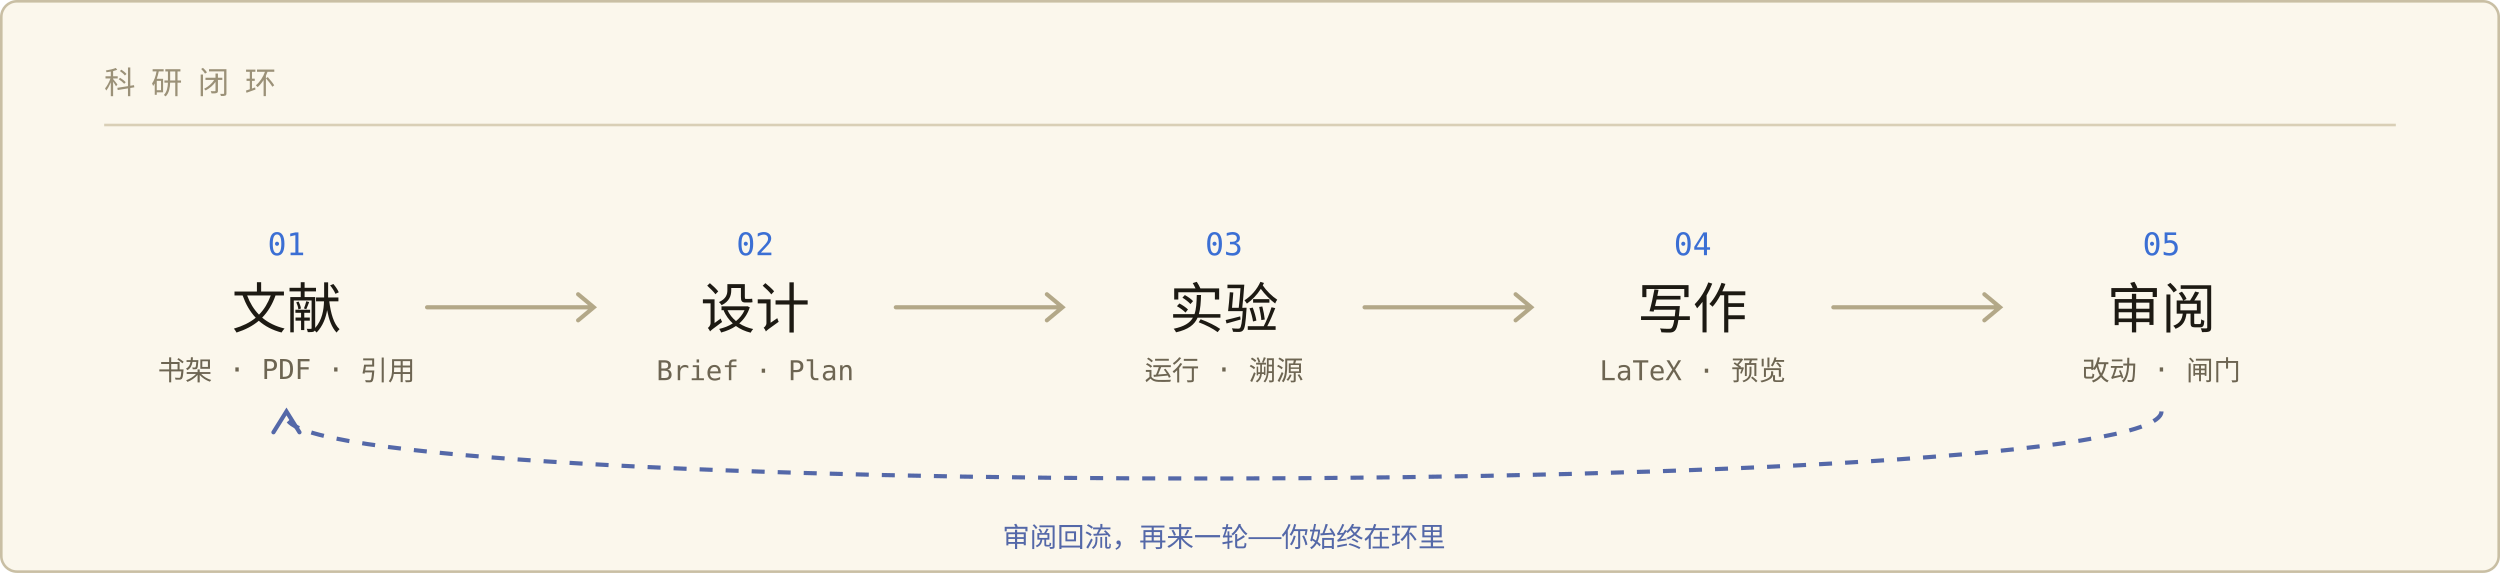
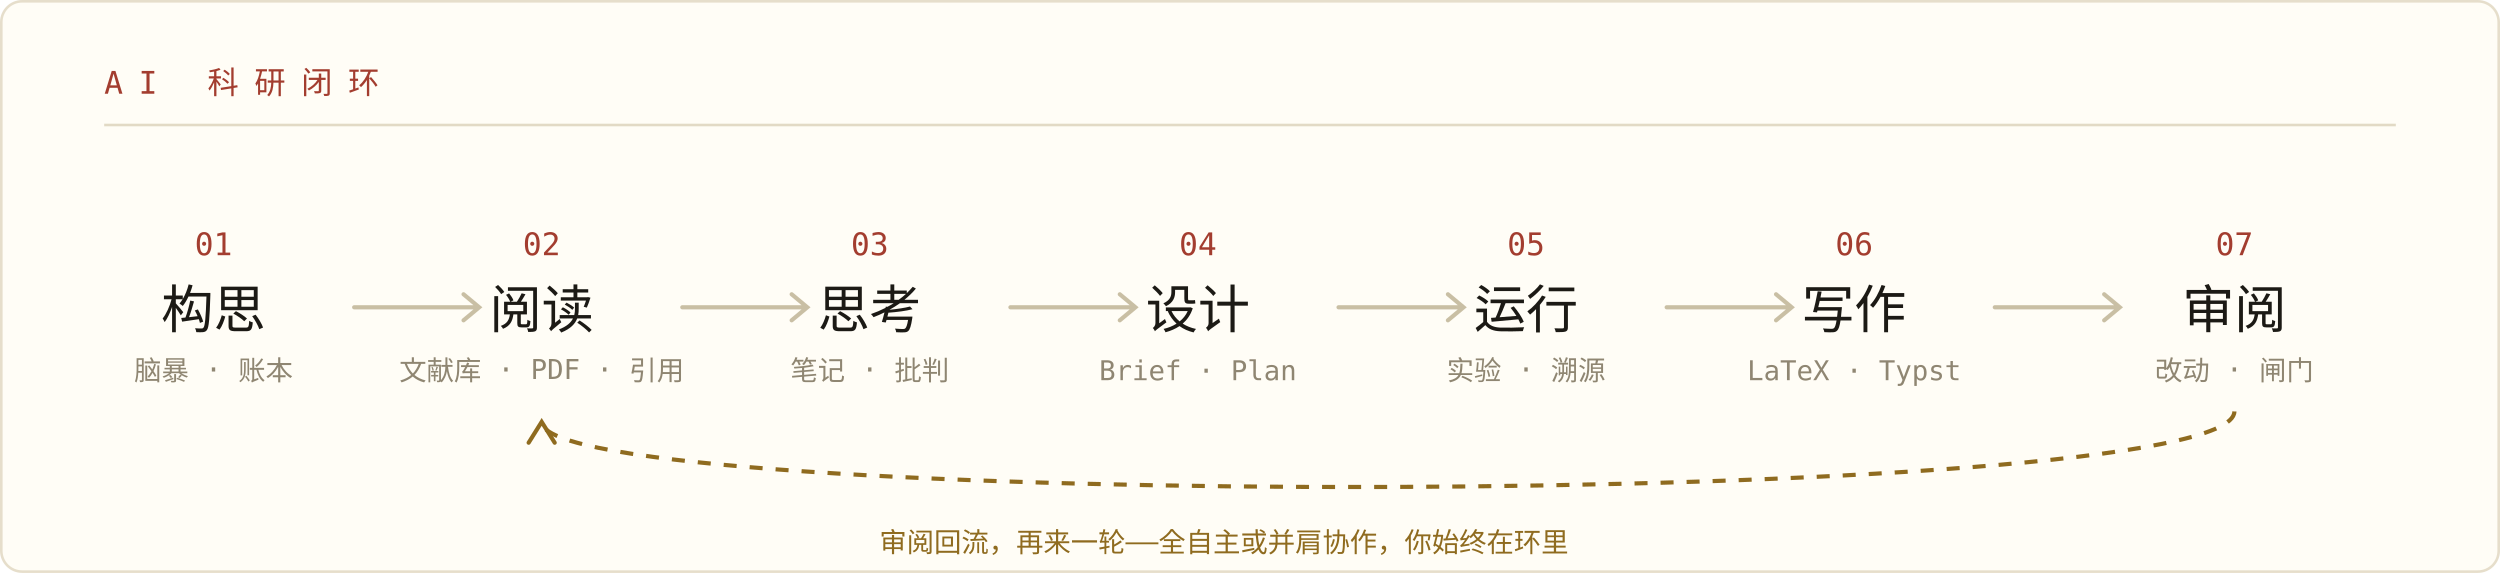
<svg xmlns="http://www.w3.org/2000/svg" width="960" height="220" viewBox="0 0 960 220" fill="none">
-   <rect x="0.5" y="0.5" width="959" height="219" rx="6" fill="#FBF7EC" stroke="#C9BFA4" />
-   <text x="40" y="36" font-family="ui-monospace, 'SF Mono', Menlo, monospace" font-size="12" letter-spacing="6" fill="#9B9178">科研闭环</text>
-   <line x1="40" y1="48" x2="920" y2="48" stroke="#D9CFB6" stroke-width="1" />
+   <rect x="0.5" y="0.5" width="959" height="219" rx="8" fill="#FFFDF6" stroke="#E6DECB" />
+   <text x="40" y="36" font-family="ui-monospace, 'SF Mono', Menlo, monospace" font-size="12" letter-spacing="6" fill="#A33D2F">AI 科研闭环</text>
+   <line x1="40" y1="48" x2="920" y2="48" stroke="#E2DAC5" stroke-width="1" />
  <g text-anchor="middle">
-     <text x="110" y="98" font-family="ui-monospace, 'SF Mono', Menlo, monospace" font-size="12" fill="#3B6FD4">01</text>
-     <text x="110" y="126" font-family="Georgia, 'Songti SC', serif" font-size="21" fill="#1D1A13">文献</text>
-     <text x="110" y="146" font-family="ui-monospace, 'SF Mono', Menlo, monospace" font-size="10.5" fill="#6D6552">书架 · PDF · 引用</text>
-     <text x="290" y="98" font-family="ui-monospace, 'SF Mono', Menlo, monospace" font-size="12" fill="#3B6FD4">02</text>
-     <text x="290" y="126" font-family="Georgia, 'Songti SC', serif" font-size="21" fill="#1D1A13">设计</text>
-     <text x="290" y="146" font-family="ui-monospace, 'SF Mono', Menlo, monospace" font-size="10.5" fill="#6D6552">Brief · Plan</text>
-     <text x="470" y="98" font-family="ui-monospace, 'SF Mono', Menlo, monospace" font-size="12" fill="#3B6FD4">03</text>
-     <text x="470" y="126" font-family="Georgia, 'Songti SC', serif" font-size="21" fill="#1D1A13">实验</text>
-     <text x="470" y="146" font-family="ui-monospace, 'SF Mono', Menlo, monospace" font-size="10.5" fill="#6D6552">运行 · 溯源</text>
-     <text x="650" y="98" font-family="ui-monospace, 'SF Mono', Menlo, monospace" font-size="12" fill="#3B6FD4">04</text>
-     <text x="650" y="126" font-family="Georgia, 'Songti SC', serif" font-size="21" fill="#1D1A13">写作</text>
-     <text x="650" y="146" font-family="ui-monospace, 'SF Mono', Menlo, monospace" font-size="10.5" fill="#6D6552">LaTeX · 预览</text>
-     <text x="830" y="98" font-family="ui-monospace, 'SF Mono', Menlo, monospace" font-size="12" fill="#3B6FD4">05</text>
-     <text x="830" y="126" font-family="Georgia, 'Songti SC', serif" font-size="21" fill="#1D1A13">审阅</text>
-     <text x="830" y="146" font-family="ui-monospace, 'SF Mono', Menlo, monospace" font-size="10.5" fill="#6D6552">改动 · 闸门</text>
+     <text x="82" y="98" font-family="ui-monospace, 'SF Mono', Menlo, monospace" font-size="12" fill="#A33D2F">01</text>
+     <text x="82" y="126" font-family="Georgia, 'Songti SC', serif" font-size="20" fill="#1C1A15">构思</text>
+     <text x="82" y="146" font-family="ui-monospace, 'SF Mono', Menlo, monospace" font-size="10.5" fill="#8F8672">脑暴 · 账本</text>
+     <text x="208" y="98" font-family="ui-monospace, 'SF Mono', Menlo, monospace" font-size="12" fill="#A33D2F">02</text>
+     <text x="208" y="126" font-family="Georgia, 'Songti SC', serif" font-size="20" fill="#1C1A15">阅读</text>
+     <text x="208" y="146" font-family="ui-monospace, 'SF Mono', Menlo, monospace" font-size="10.5" fill="#8F8672">文献库 · PDF · 引用</text>
+     <text x="334" y="98" font-family="ui-monospace, 'SF Mono', Menlo, monospace" font-size="12" fill="#A33D2F">03</text>
+     <text x="334" y="126" font-family="Georgia, 'Songti SC', serif" font-size="20" fill="#1C1A15">思考</text>
+     <text x="334" y="146" font-family="ui-monospace, 'SF Mono', Menlo, monospace" font-size="10.5" fill="#8F8672">笔记 · 批判</text>
+     <text x="460" y="98" font-family="ui-monospace, 'SF Mono', Menlo, monospace" font-size="12" fill="#A33D2F">04</text>
+     <text x="460" y="126" font-family="Georgia, 'Songti SC', serif" font-size="20" fill="#1C1A15">设计</text>
+     <text x="460" y="146" font-family="ui-monospace, 'SF Mono', Menlo, monospace" font-size="10.5" fill="#8F8672">Brief · Plan</text>
+     <text x="586" y="98" font-family="ui-monospace, 'SF Mono', Menlo, monospace" font-size="12" fill="#A33D2F">05</text>
+     <text x="586" y="126" font-family="Georgia, 'Songti SC', serif" font-size="20" fill="#1C1A15">运行</text>
+     <text x="586" y="146" font-family="ui-monospace, 'SF Mono', Menlo, monospace" font-size="10.5" fill="#8F8672">实验 · 溯源</text>
+     <text x="712" y="98" font-family="ui-monospace, 'SF Mono', Menlo, monospace" font-size="12" fill="#A33D2F">06</text>
+     <text x="712" y="126" font-family="Georgia, 'Songti SC', serif" font-size="20" fill="#1C1A15">写作</text>
+     <text x="712" y="146" font-family="ui-monospace, 'SF Mono', Menlo, monospace" font-size="10.5" fill="#8F8672">LaTeX · Typst</text>
+     <text x="858" y="98" font-family="ui-monospace, 'SF Mono', Menlo, monospace" font-size="12" fill="#A33D2F">07</text>
+     <text x="858" y="126" font-family="Georgia, 'Songti SC', serif" font-size="20" fill="#1C1A15">审阅</text>
+     <text x="858" y="146" font-family="ui-monospace, 'SF Mono', Menlo, monospace" font-size="10.5" fill="#8F8672">改动 · 闸门</text>
  </g>
-   <g stroke="#B3A888" stroke-width="1.6" stroke-linecap="round" fill="none">
-     <path d="M164 118 H228 M222 113 L228 118 L222 123" />
-     <path d="M344 118 H408 M402 113 L408 118 L402 123" />
-     <path d="M524 118 H588 M582 113 L588 118 L582 123" />
-     <path d="M704 118 H768 M762 113 L768 118 L762 123" />
+   <g stroke="#C9BFA4" stroke-width="1.6" stroke-linecap="round" fill="none">
+     <path d="M136 118 H184 M178 113 L184 118 L178 123" />
+     <path d="M262 118 H310 M304 113 L310 118 L304 123" />
+     <path d="M388 118 H436 M430 113 L436 118 L430 123" />
+     <path d="M514 118 H562 M556 113 L562 118 L556 123" />
+     <path d="M640 118 H688 M682 113 L688 118 L682 123" />
+     <path d="M766 118 H814 M808 113 L814 118 L808 123" />
  </g>
-   <path d="M830 158 C 830 192, 110 192, 110 160" stroke="#5468A8" stroke-width="1.6" stroke-dasharray="5 5" fill="none" />
-   <path d="M105 166 L110 158 L115 166" stroke="#5468A8" stroke-width="1.6" stroke-linecap="round" fill="none" />
-   <text x="470" y="210" text-anchor="middle" font-family="ui-monospace, 'SF Mono', Menlo, monospace" font-size="10.5" fill="#5468A8">审阅回流，再来一轮——你始终在环里</text>
+   <path d="M858 158 C 858 196, 208 196, 208 162" stroke="#8F6B1F" stroke-width="1.6" stroke-dasharray="5 5" fill="none" />
+   <path d="M203 170 L208 162 L213 170" stroke="#8F6B1F" stroke-width="1.6" stroke-linecap="round" fill="none" />
+   <text x="470" y="212" text-anchor="middle" font-family="ui-monospace, 'SF Mono', Menlo, monospace" font-size="10.5" fill="#8F6B1F">审阅回流，再来一轮——全自主或并肩协作，你始终在环里</text>
</svg>
